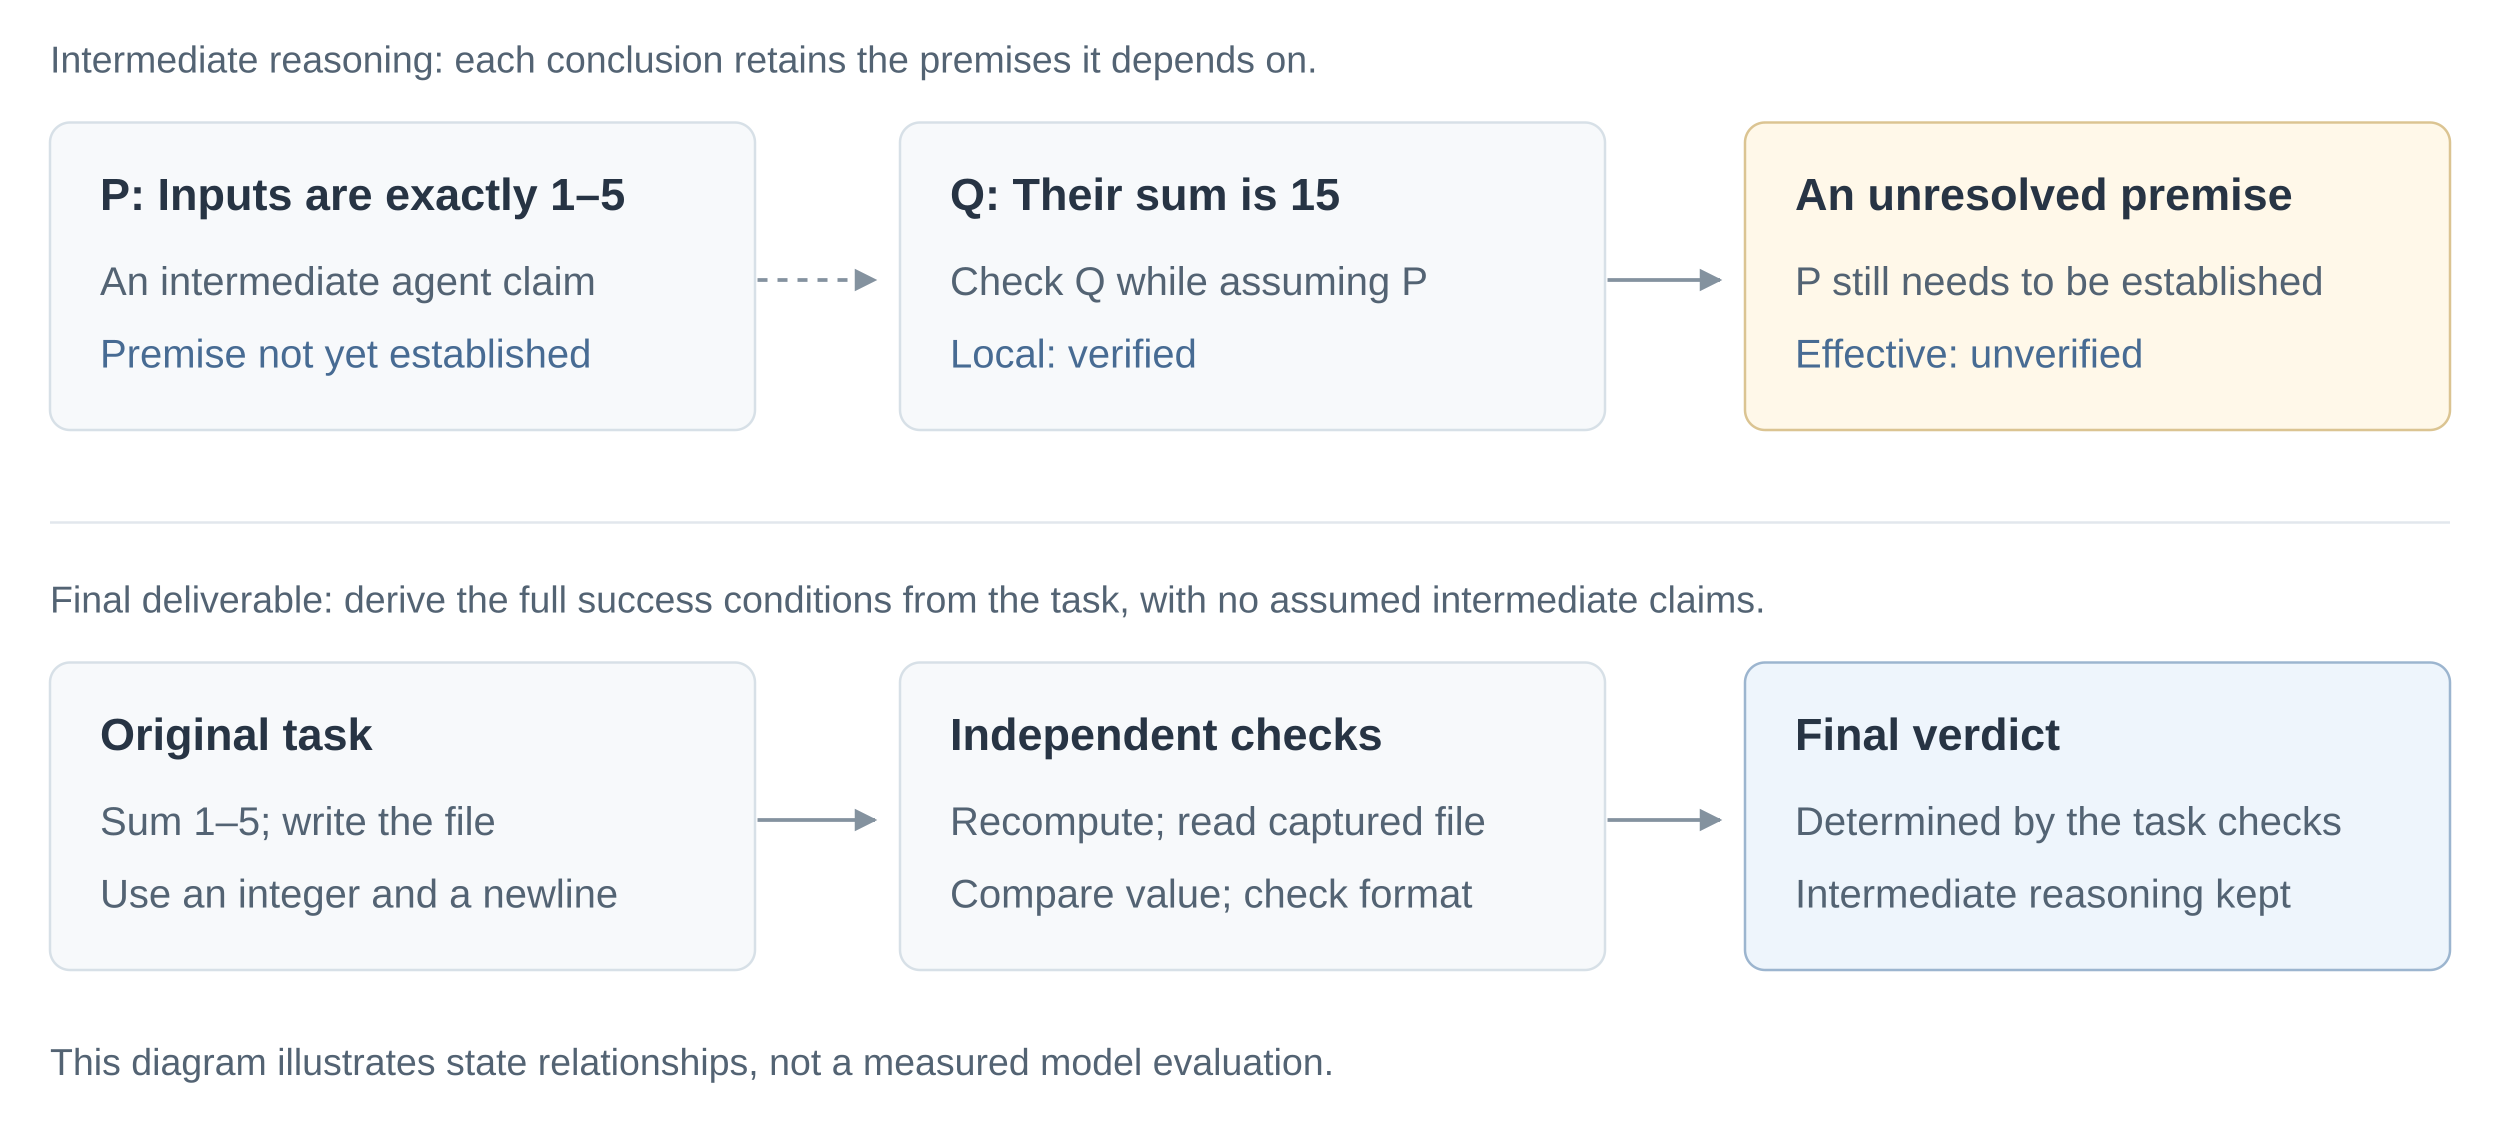
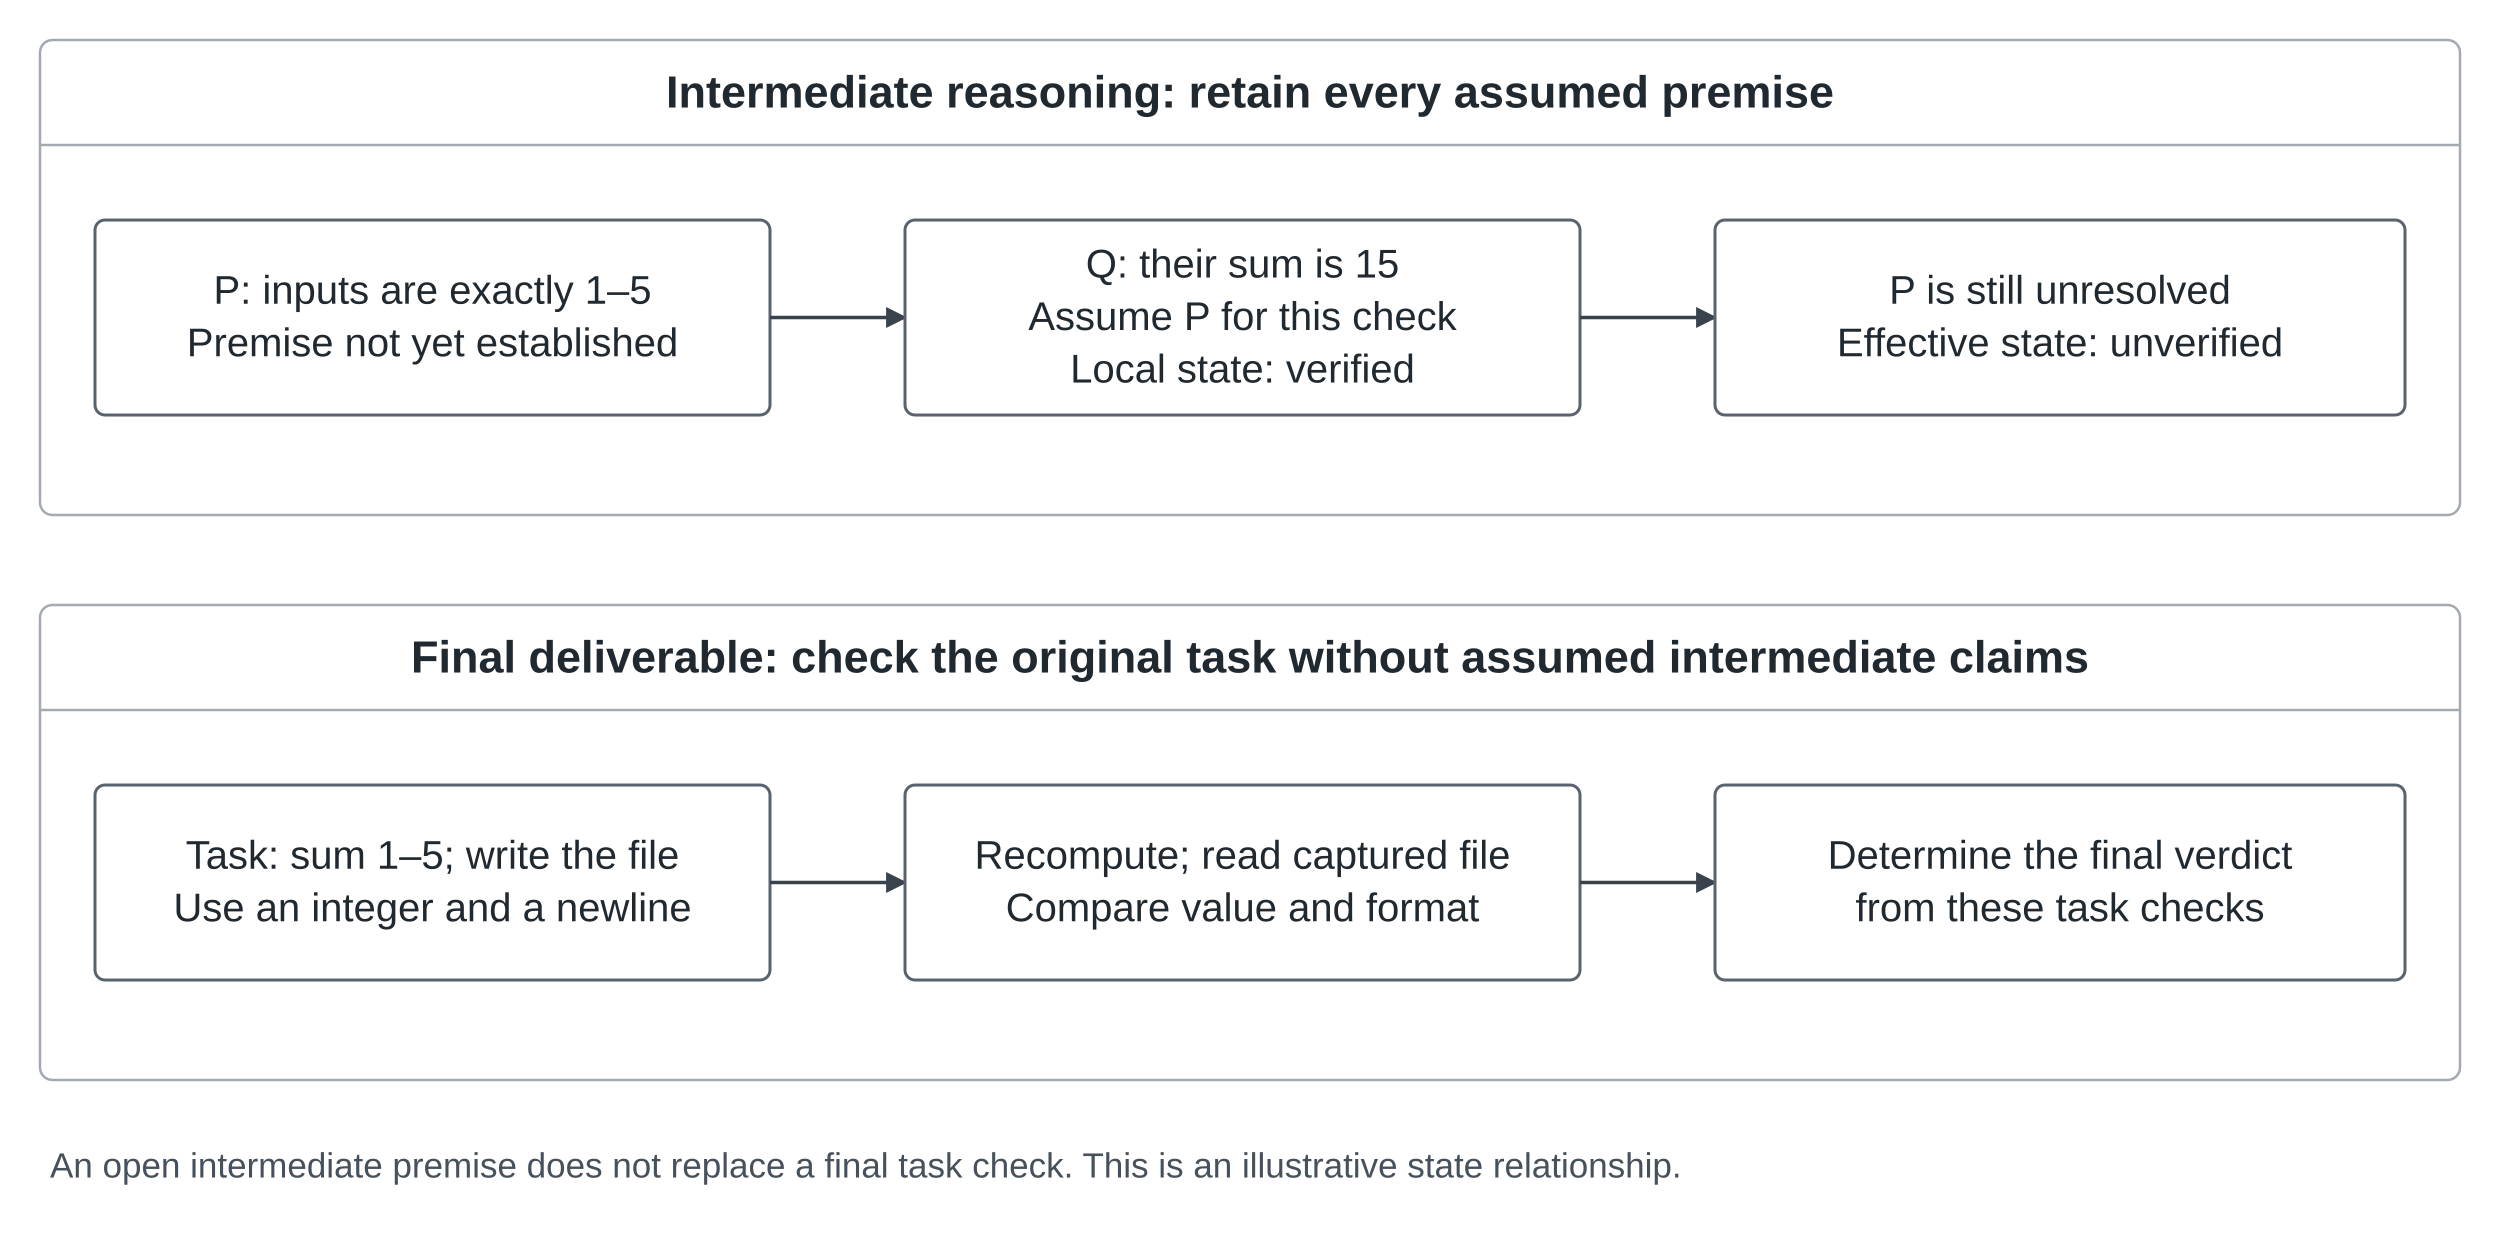
- <svg xmlns="http://www.w3.org/2000/svg" width="1000" height="452" viewBox="0 0 1000 452" role="img" aria-labelledby="title desc" lang="en">
+ <svg xmlns="http://www.w3.org/2000/svg" id="reliance-diagram" width="1000" height="494" viewBox="0 0 1000 494" role="group" aria-labelledby="reliance-title reliance-desc" lang="en">
  <defs>
-     <marker id="arrow" viewBox="0 0 10 10" refX="9" refY="5" markerWidth="6" markerHeight="6" orient="auto">
-       <path d="M0 0 10 5 0 10Z" fill="#84929f" />
+     <marker id="reliance-arrow" viewBox="0 0 10 10" refX="9" refY="5" markerWidth="6" markerHeight="6" orient="auto">
+       <path d="M0 0 10 5 0 10Z" fill="#39434d" />
    </marker>
    <style>
-       text{font-family:Arial,Helvetica,sans-serif;fill:#273444}
-       .label{font-size:15px;fill:#536373}
-       .name{font-size:18px;font-weight:600}
-       .body{font-size:16px;fill:#536373}
-       .state{font-size:16px;fill:#476b93}
-       .box{fill:#f7f9fb;stroke:#d7e0e7;rx:8}
-       .arrow{stroke:#84929f;stroke-width:1.5;fill:none;marker-end:url(#arrow)}
+       #reliance-diagram text { font-family: Arial, Helvetica, sans-serif; fill: #202830; font-size: 16px; }
+       #reliance-diagram .heading { font-size: 18px; font-weight: 700; }
+       #reliance-diagram .small { font-size: 14px; fill: #46515c; }
+       #reliance-diagram .label { font-size: 14px; paint-order: stroke; stroke: white; stroke-width: 5px; stroke-linejoin: round; }
+       #reliance-diagram .node { fill: white; stroke: #59636d; stroke-width: 1.2; }
+       #reliance-diagram .group { fill: white; stroke: #a3aab1; stroke-width: 1; }
+       #reliance-diagram .optional { stroke-dasharray: 5 4; }
+       #reliance-diagram .flow { fill: none; stroke: #39434d; stroke-width: 1.4; marker-end: url(#reliance-arrow); }
+       #reliance-diagram a:hover .node, #reliance-diagram a:focus .node { fill: #eef4fa; stroke: #245f9e; stroke-width: 2; }
+       #reliance-diagram a { cursor: pointer; }
+       #reliance-diagram a:focus { outline: none; }
    </style>
  </defs>
-   <rect width="1000" height="452" fill="#fff" />
-   <text x="20" y="29" class="label">Intermediate reasoning: each conclusion retains the premises it depends on.</text>
-   <rect x="20" y="49" width="282" height="123" class="box" />
-   <text x="40" y="84" class="name">P: Inputs are exactly 1–5</text>
-   <text x="40" y="118" class="body">An intermediate agent claim</text>
-   <text x="40" y="147" class="state">Premise not yet established</text>
-   <path d="M303 112H350" class="arrow" stroke-dasharray="4 4" />
-   <rect x="360" y="49" width="282" height="123" class="box" />
-   <text x="380" y="84" class="name">Q: Their sum is 15</text>
-   <text x="380" y="118" class="body">Check Q while assuming P</text>
-   <text x="380" y="147" class="state">Local: verified</text>
-   <path d="M643 112H688" class="arrow" />
-   <rect x="698" y="49" width="282" height="123" rx="8" fill="#fff8e9" stroke="#dbc492" />
-   <text x="718" y="84" class="name">An unresolved premise</text>
-   <text x="718" y="118" class="body">P still needs to be established</text>
-   <text x="718" y="147" class="state">Effective: unverified</text>
-   <path d="M20 209H980" stroke="#e2e7ed" />
-   <text x="20" y="245" class="label">Final deliverable: derive the full success conditions from the task, with no assumed intermediate claims.</text>
-   <rect x="20" y="265" width="282" height="123" class="box" />
-   <text x="40" y="300" class="name">Original task</text>
-   <text x="40" y="334" class="body">Sum 1–5; write the file</text>
-   <text x="40" y="363" class="body">Use an integer and a newline</text>
-   <path d="M303 328H350" class="arrow" />
-   <rect x="360" y="265" width="282" height="123" class="box" />
-   <text x="380" y="300" class="name">Independent checks</text>
-   <text x="380" y="334" class="body">Recompute; read captured file</text>
-   <text x="380" y="363" class="body">Compare value; check format</text>
-   <path d="M643 328H688" class="arrow" />
-   <rect x="698" y="265" width="282" height="123" rx="8" fill="#eef5fc" stroke="#9cb5cf" />
-   <text x="718" y="300" class="name">Final verdict</text>
-   <text x="718" y="334" class="body">Determined by the task checks</text>
-   <text x="718" y="363" class="body">Intermediate reasoning kept</text>
-   <text x="20" y="430" class="label">This diagram illustrates state relationships, not a measured model evaluation.</text>
+   <rect width="1000" height="494" fill="white" />
+   <rect x="16" y="16" width="968" height="190" rx="5" class="group" />
+   <path d="M16 58 H984" stroke="#a3aab1" />
+   <text x="500.0" y="43" text-anchor="middle" class="heading">Intermediate reasoning: retain every assumed premise</text>
+   <rect x="38" y="88" width="270" height="78" rx="4" class="node" />
+   <text x="173.0" y="121.5" text-anchor="middle" class="">P: inputs are exactly 1–5</text>
+   <text x="173.0" y="142.5" text-anchor="middle" class="">Premise not yet established</text>
+   <path d="M308 127 H362" class="flow" />
+   <rect x="362" y="88" width="270" height="78" rx="4" class="node" />
+   <text x="497.0" y="111.0" text-anchor="middle" class="">Q: their sum is 15</text>
+   <text x="497.0" y="132.0" text-anchor="middle" class="">Assume P for this check</text>
+   <text x="497.0" y="153.0" text-anchor="middle" class="">Local state: verified</text>
+   <path d="M632 127 H686" class="flow" />
+   <rect x="686" y="88" width="276" height="78" rx="4" class="node" />
+   <text x="824.0" y="121.5" text-anchor="middle" class="">P is still unresolved</text>
+   <text x="824.0" y="142.5" text-anchor="middle" class="">Effective state: unverified</text>
+   <rect x="16" y="242" width="968" height="190" rx="5" class="group" />
+   <path d="M16 284 H984" stroke="#a3aab1" />
+   <text x="500.0" y="269" text-anchor="middle" class="heading">Final deliverable: check the original task without assumed intermediate claims</text>
+   <rect x="38" y="314" width="270" height="78" rx="4" class="node" />
+   <text x="173.0" y="347.5" text-anchor="middle" class="">Task: sum 1–5; write the file</text>
+   <text x="173.0" y="368.5" text-anchor="middle" class="">Use an integer and a newline</text>
+   <path d="M308 353 H362" class="flow" />
+   <rect x="362" y="314" width="270" height="78" rx="4" class="node" />
+   <text x="497.0" y="347.5" text-anchor="middle" class="">Recompute; read captured file</text>
+   <text x="497.0" y="368.5" text-anchor="middle" class="">Compare value and format</text>
+   <path d="M632 353 H686" class="flow" />
+   <rect x="686" y="314" width="276" height="78" rx="4" class="node" />
+   <text x="824.0" y="347.5" text-anchor="middle" class="">Determine the final verdict</text>
+   <text x="824.0" y="368.5" text-anchor="middle" class="">from these task checks</text>
+   <text x="20" y="471" text-anchor="start" class="small">An open intermediate premise does not replace a final task check. This is an illustrative state relationship.</text>
</svg>
